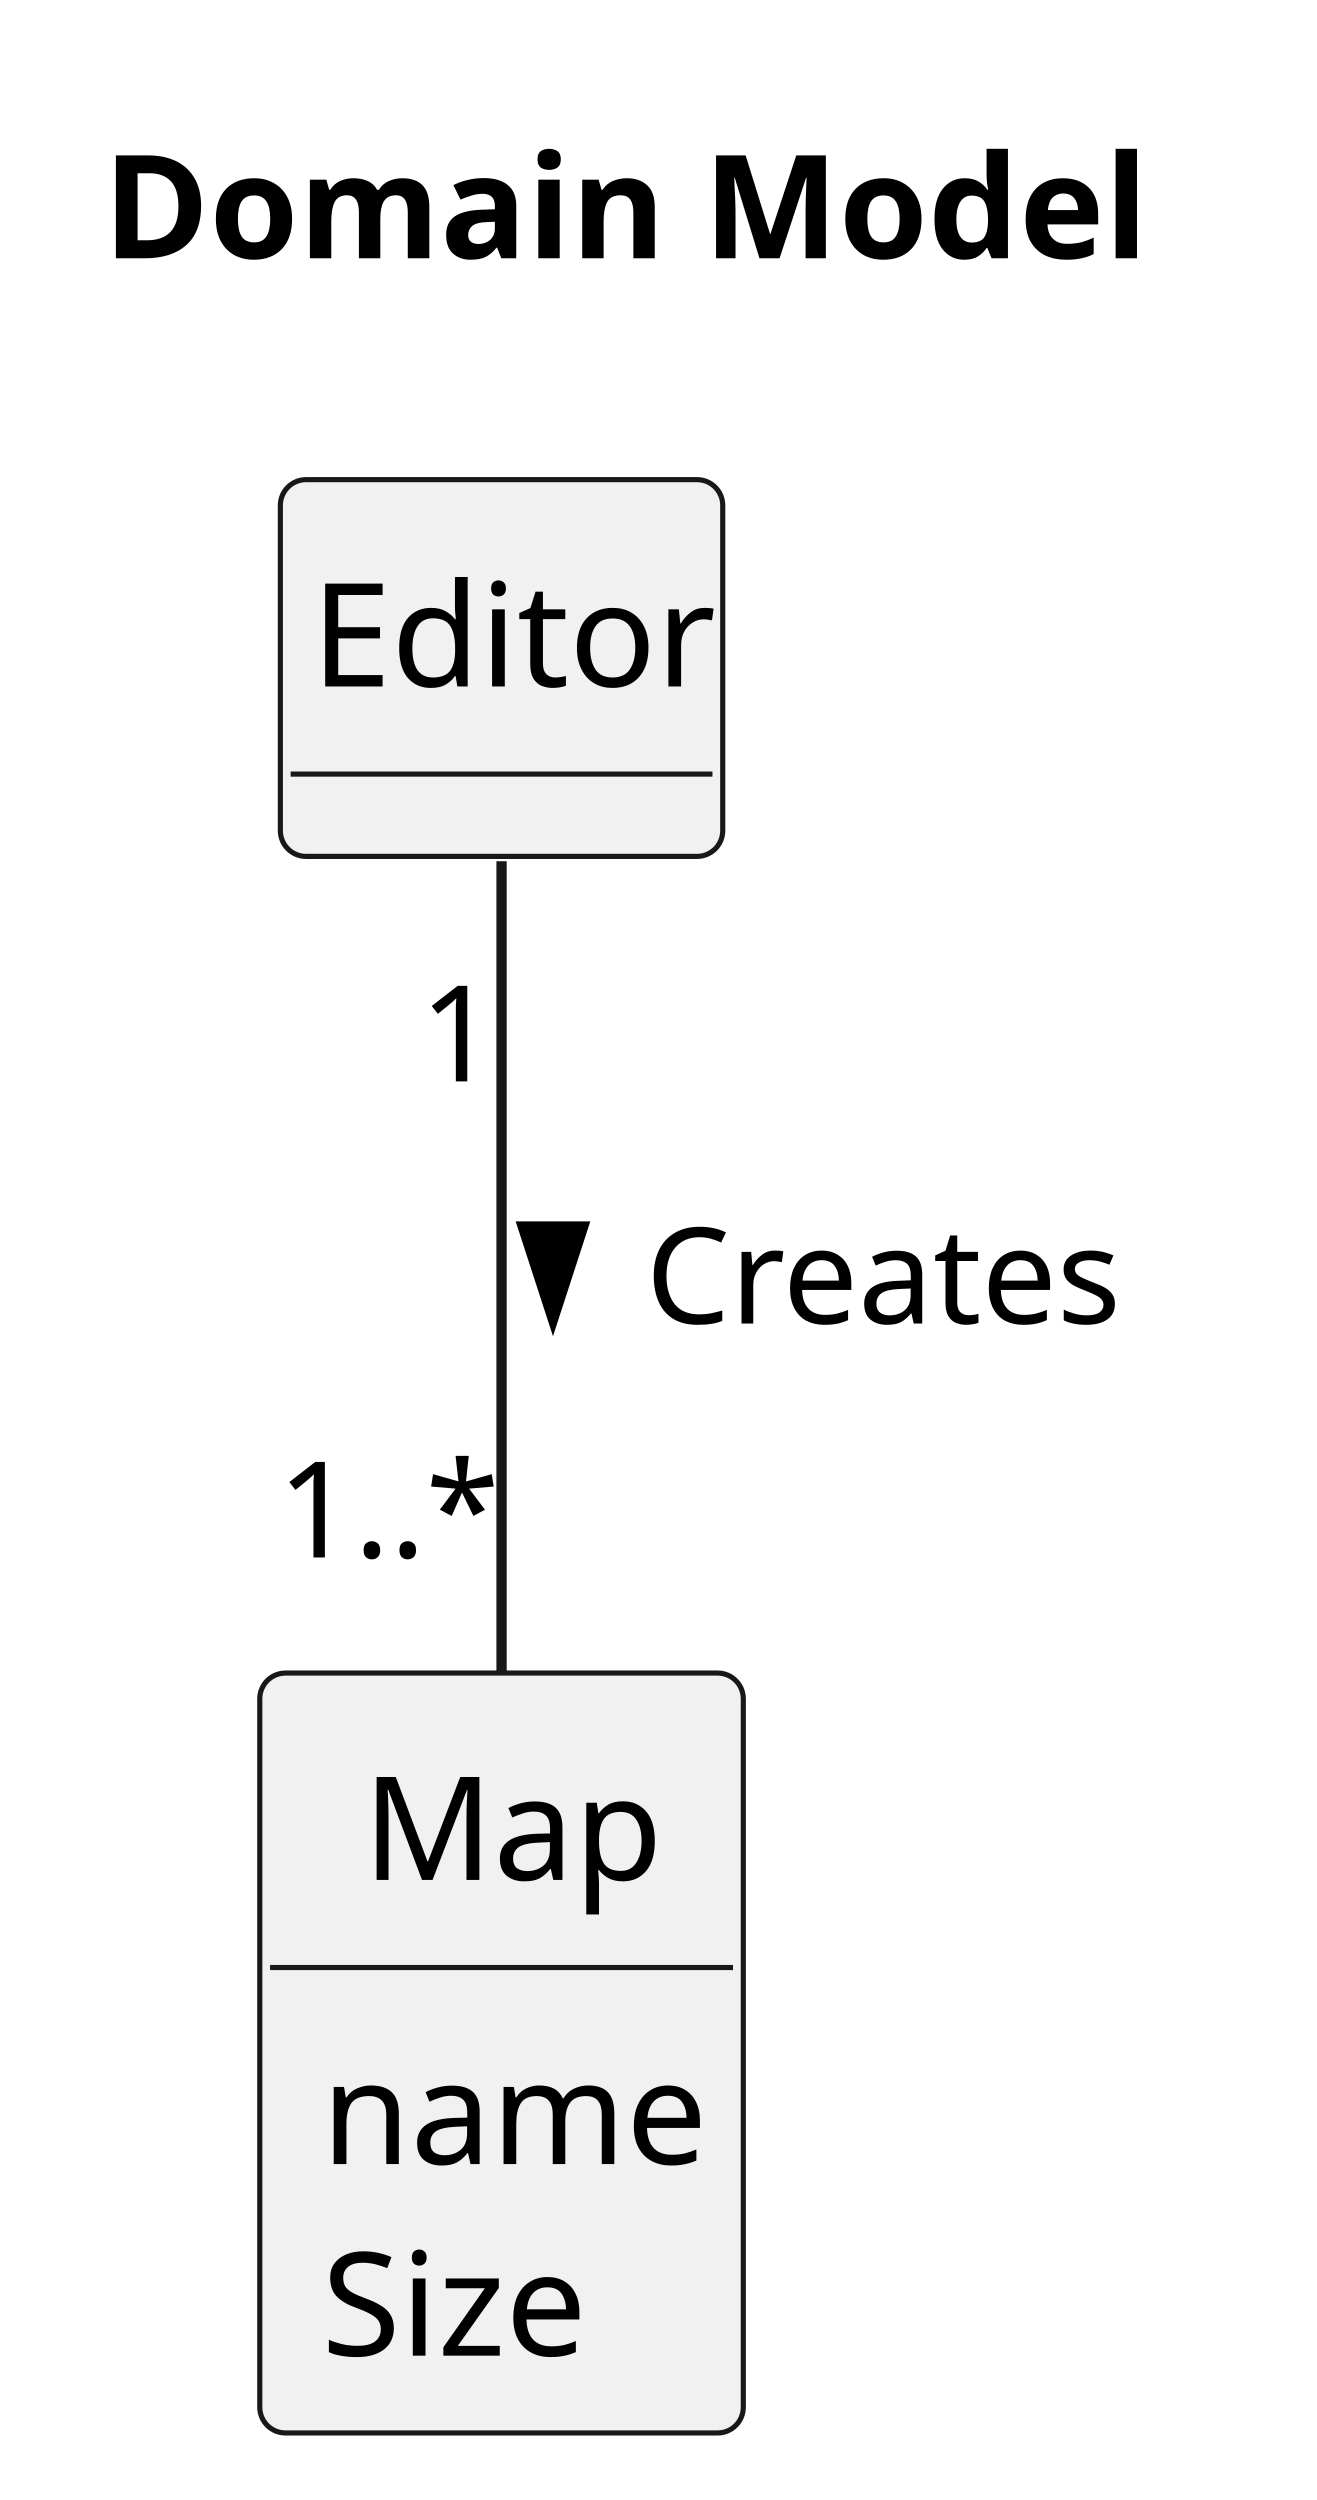
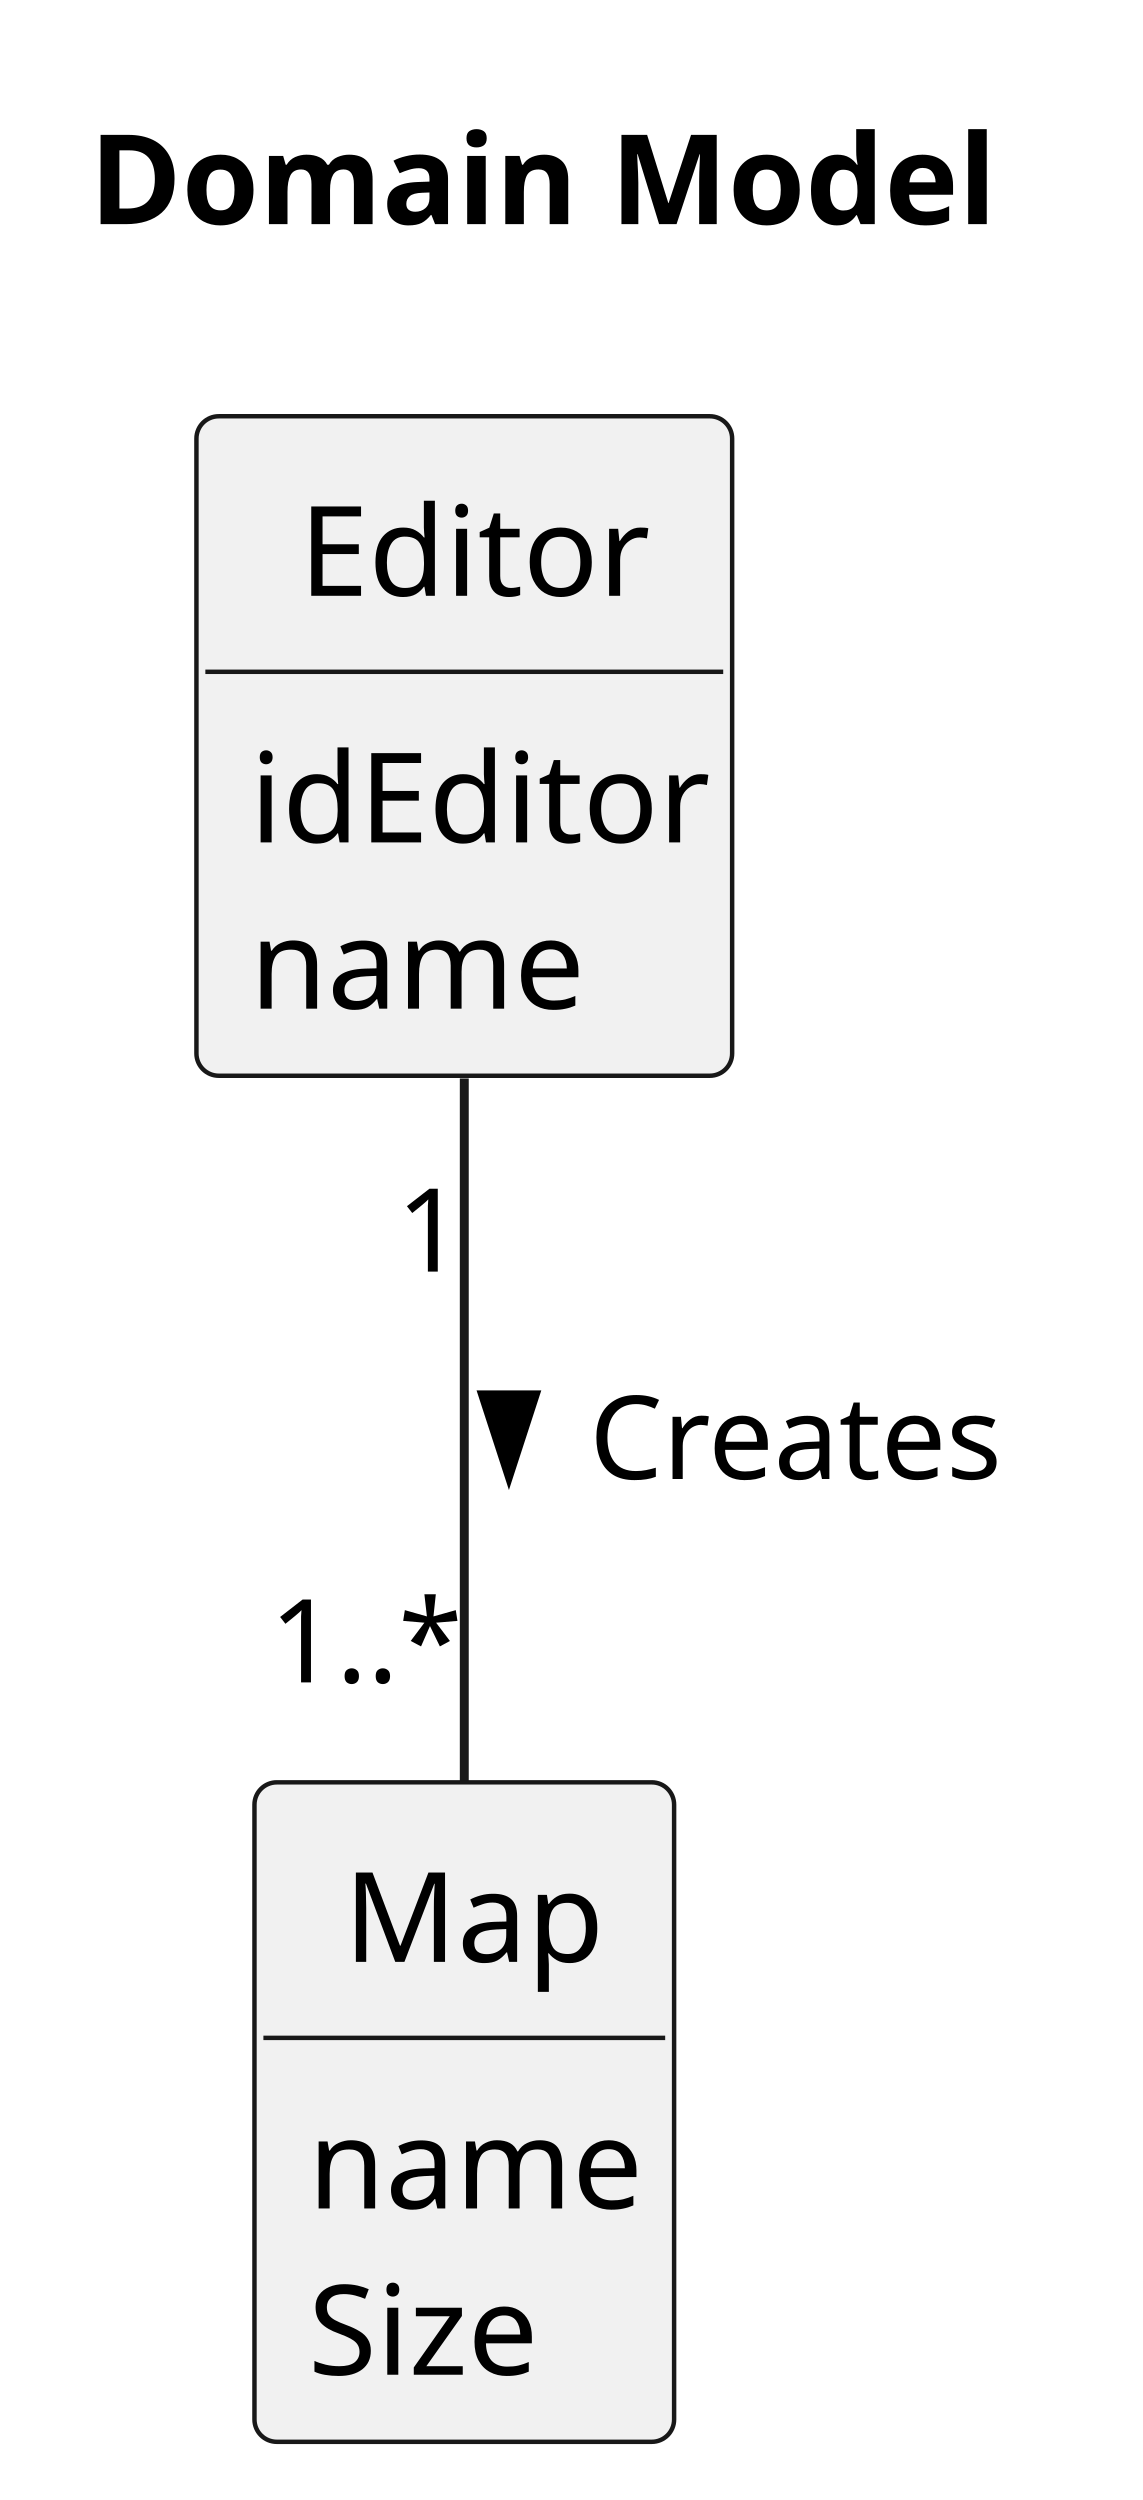
- <svg xmlns="http://www.w3.org/2000/svg" contentStyleType="text/css" height="243px" preserveAspectRatio="none" style="width:128px;height:243px;background:#FFFFFF;" version="1.1" viewBox="0 0 128 243" width="128px" zoomAndPan="magnify">
+ <svg xmlns="http://www.w3.org/2000/svg" contentStyleType="text/css" height="280px" preserveAspectRatio="none" style="width:128px;height:280px;background:#FFFFFF;" version="1.1" viewBox="0 0 128 280" width="128px" zoomAndPan="magnify">
  <defs />
  <g>
    <text fill="#000000" font-family="sans-serif" font-size="14" font-weight="bold" lengthAdjust="spacing" textLength="100" x="10" y="25.107">Domain Model</text>
    <g id="elem_Editor">
-       <rect codeLine="10" fill="#F1F1F1" height="36.621" id="Editor" rx="2.5" ry="2.5" style="stroke:#181818;stroke-width:0.5;" width="43" x="27.25" y="46.621" />
-       <text fill="#000000" font-family="sans-serif" font-size="14" lengthAdjust="spacing" textLength="37" x="30.25" y="66.728">Editor</text>
-       <line style="stroke:#181818;stroke-width:0.5;" x1="28.25" x2="69.25" y1="75.242" y2="75.242" />
+       <rect codeLine="10" fill="#F1F1F1" height="73.863" id="Editor" rx="2.5" ry="2.5" style="stroke:#181818;stroke-width:0.5;" width="60" x="22" y="46.621" />
+       <text fill="#000000" font-family="sans-serif" font-size="14" lengthAdjust="spacing" textLength="37" x="33.5" y="66.728">Editor</text>
+       <line style="stroke:#181818;stroke-width:0.5;" x1="23" x2="81" y1="75.242" y2="75.242" />
+       <text fill="#000000" font-family="sans-serif" font-size="14" lengthAdjust="spacing" textLength="48" x="28" y="94.35">idEditor</text>
+       <text fill="#000000" font-family="sans-serif" font-size="14" lengthAdjust="spacing" textLength="35" x="28" y="112.971">name</text>
    </g>
    <g id="elem_Map">
-       <rect codeLine="13" fill="#F1F1F1" height="73.863" id="Map" rx="2.5" ry="2.5" style="stroke:#181818;stroke-width:0.5;" width="47" x="25.25" y="162.621" />
-       <text fill="#000000" font-family="sans-serif" font-size="14" lengthAdjust="spacing" textLength="27" x="35.25" y="182.728">Map</text>
-       <line style="stroke:#181818;stroke-width:0.5;" x1="26.25" x2="71.25" y1="191.242" y2="191.242" />
-       <text fill="#000000" font-family="sans-serif" font-size="14" lengthAdjust="spacing" textLength="35" x="31.25" y="210.35">name</text>
-       <text fill="#000000" font-family="sans-serif" font-size="14" lengthAdjust="spacing" textLength="26" x="31.25" y="228.971">Size</text>
+       <rect codeLine="15" fill="#F1F1F1" height="73.863" id="Map" rx="2.5" ry="2.5" style="stroke:#181818;stroke-width:0.5;" width="47" x="28.5" y="199.621" />
+       <text fill="#000000" font-family="sans-serif" font-size="14" lengthAdjust="spacing" textLength="27" x="38.5" y="219.728">Map</text>
+       <line style="stroke:#181818;stroke-width:0.5;" x1="29.5" x2="74.5" y1="228.242" y2="228.242" />
+       <text fill="#000000" font-family="sans-serif" font-size="14" lengthAdjust="spacing" textLength="35" x="34.5" y="247.35">name</text>
+       <text fill="#000000" font-family="sans-serif" font-size="14" lengthAdjust="spacing" textLength="26" x="34.5" y="265.971">Size</text>
    </g>
    <g id="link_Editor_Map">
-       <path codeLine="20" d="M48.75,83.711 C48.75,103.711 48.75,136.871 48.75,162.451 " fill="none" id="Editor-Map" style="stroke:#181818;stroke-width:1.0;" />
-       <polygon fill="#000000" points="53.75,128.267,56.689,119.222,50.811,119.222,53.75,128.267" style="stroke:#000000;stroke-width:1.0;" />
-       <text fill="#000000" font-family="sans-serif" font-size="13" lengthAdjust="spacing" textLength="45" x="62.75" y="128.649">Creates</text>
-       <text fill="#000000" font-family="sans-serif" font-size="13" lengthAdjust="spacing" textLength="7" x="40.809" y="105.11">1</text>
-       <text fill="#000000" font-family="sans-serif" font-size="13" lengthAdjust="spacing" textLength="20" x="26.969" y="151.382">1..*</text>
+       <path codeLine="22" d="M52,120.791 C52,144.611 52,175.671 52,199.491 " fill="none" id="Editor-Map" style="stroke:#181818;stroke-width:1.0;" />
+       <polygon fill="#000000" points="57,165.267,59.939,156.221,54.061,156.221,57,165.267" style="stroke:#000000;stroke-width:1.0;" />
+       <text fill="#000000" font-family="sans-serif" font-size="13" lengthAdjust="spacing" textLength="45" x="66" y="165.649">Creates</text>
+       <text fill="#000000" font-family="sans-serif" font-size="13" lengthAdjust="spacing" textLength="7" x="44.42" y="142.419">1</text>
+       <text fill="#000000" font-family="sans-serif" font-size="13" lengthAdjust="spacing" textLength="20" x="30.219" y="188.43">1..*</text>
    </g>
  </g>
</svg>
